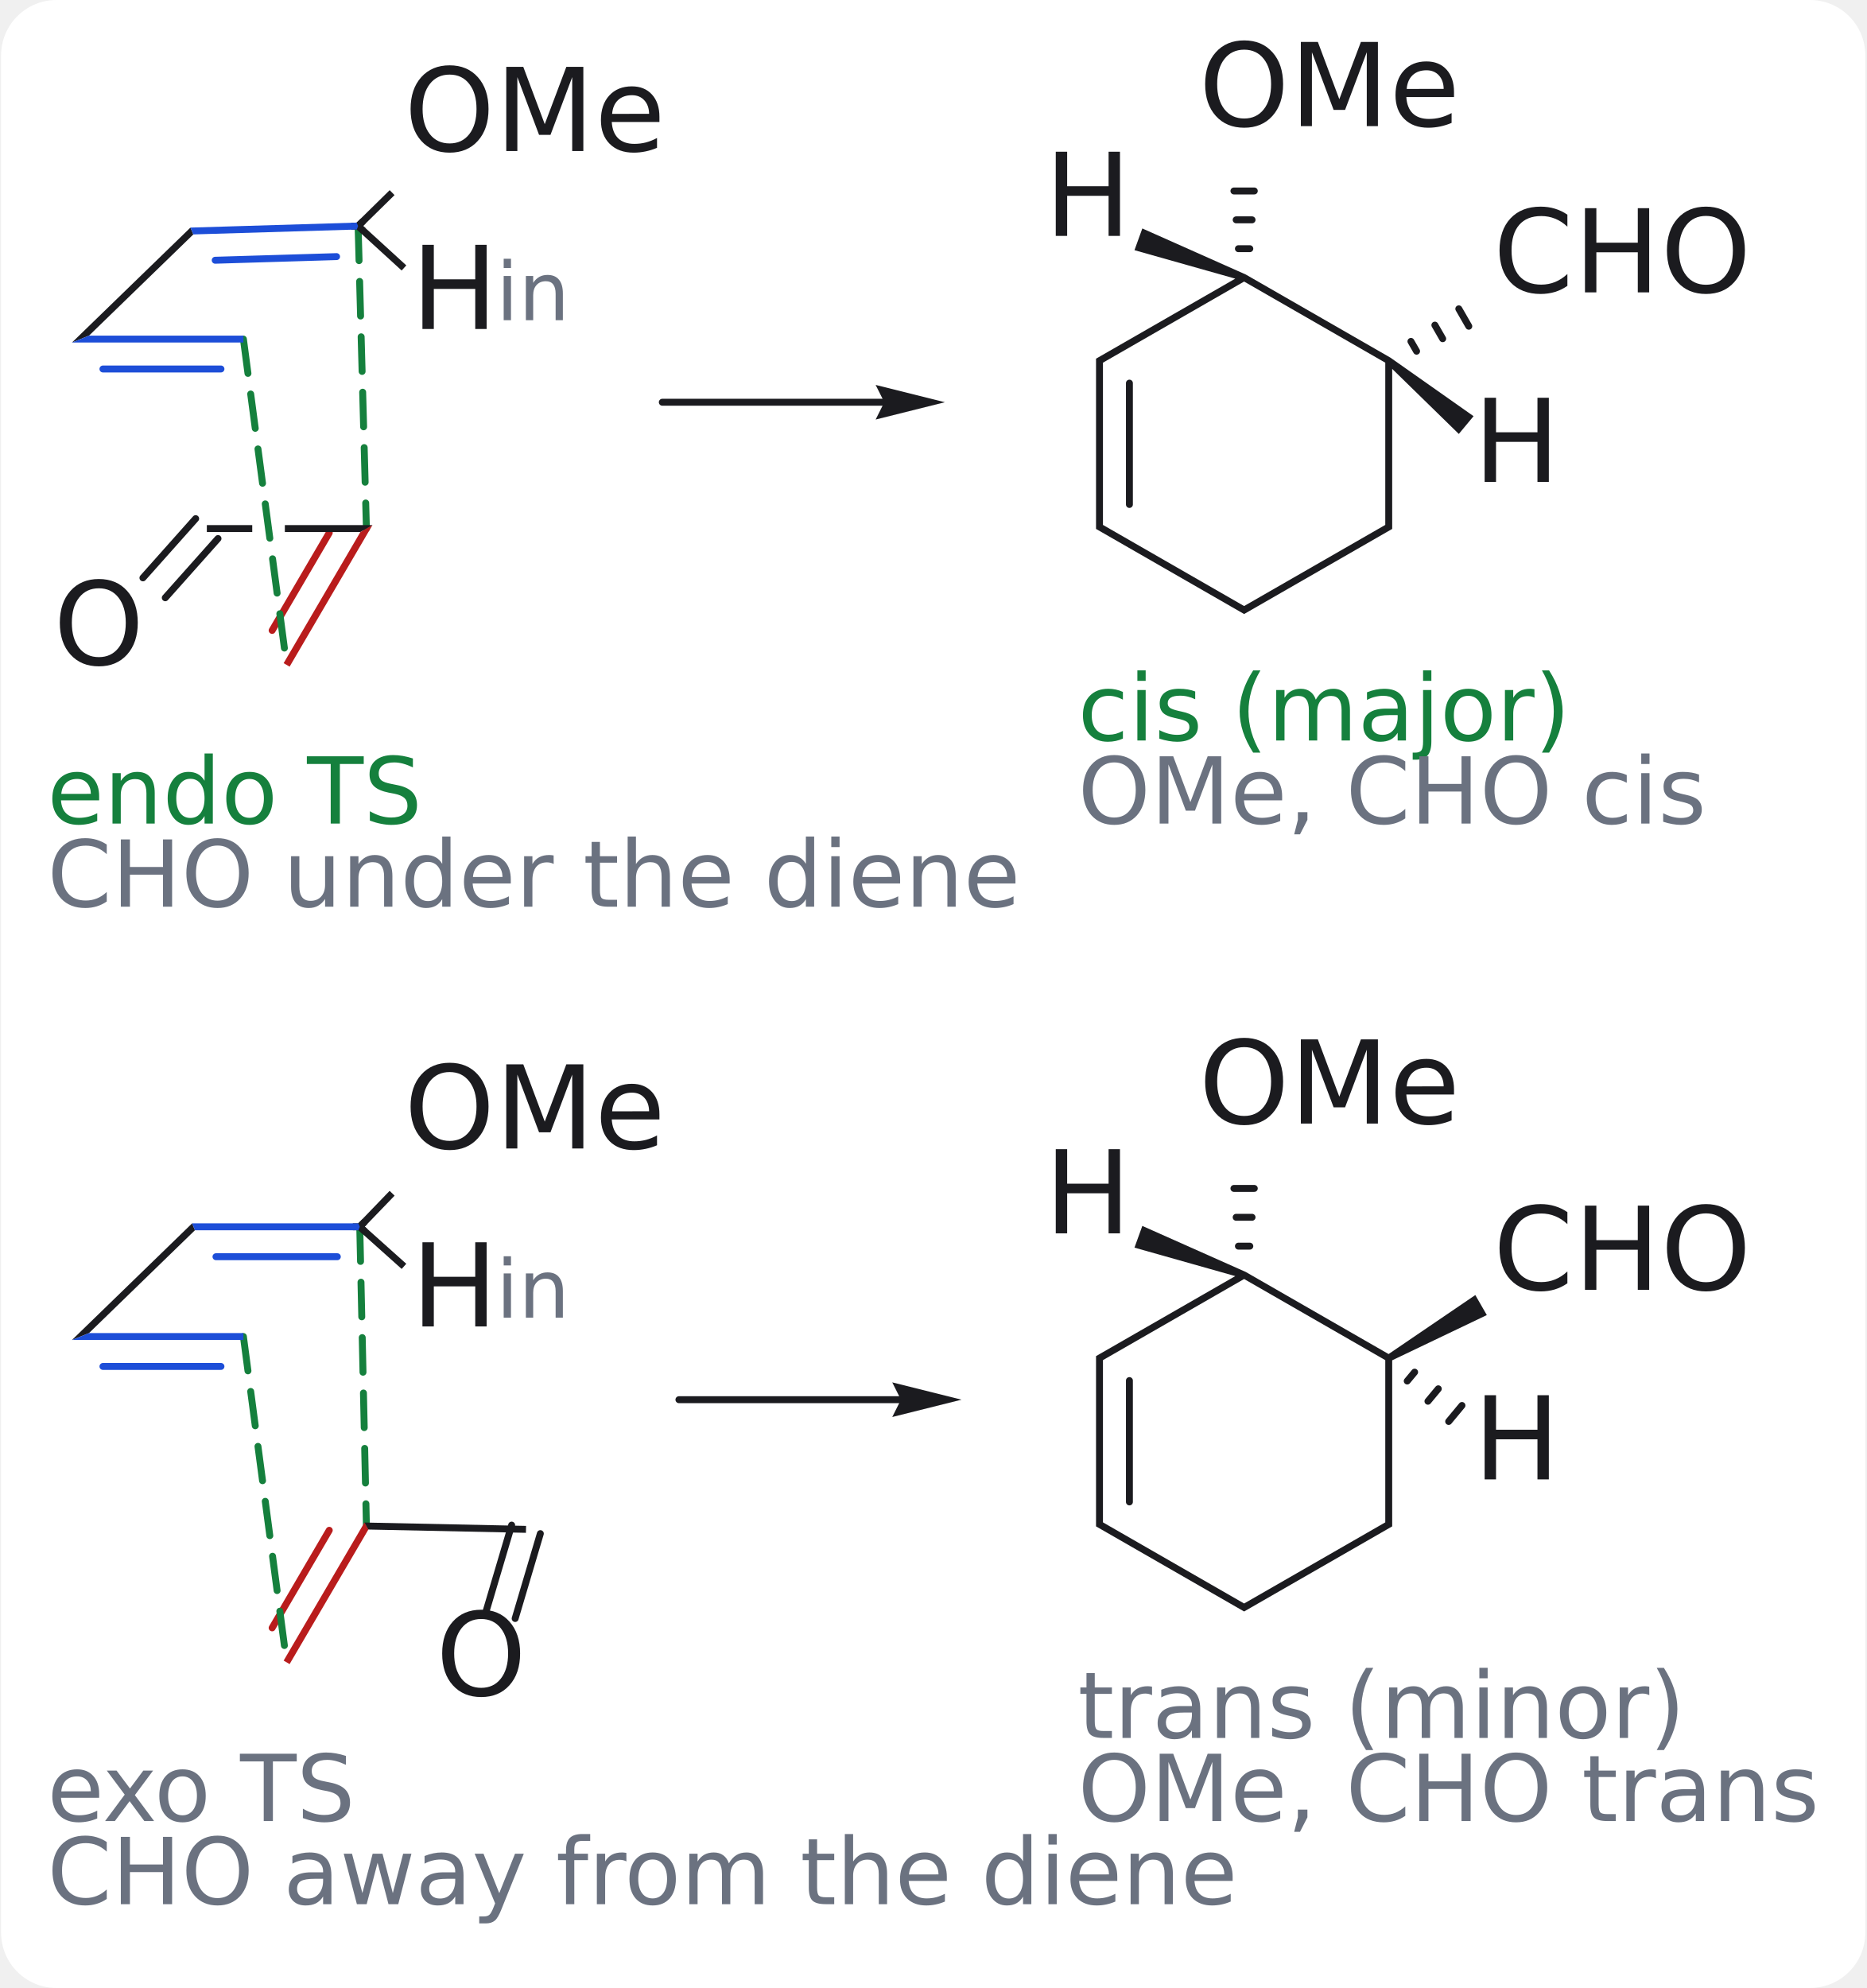
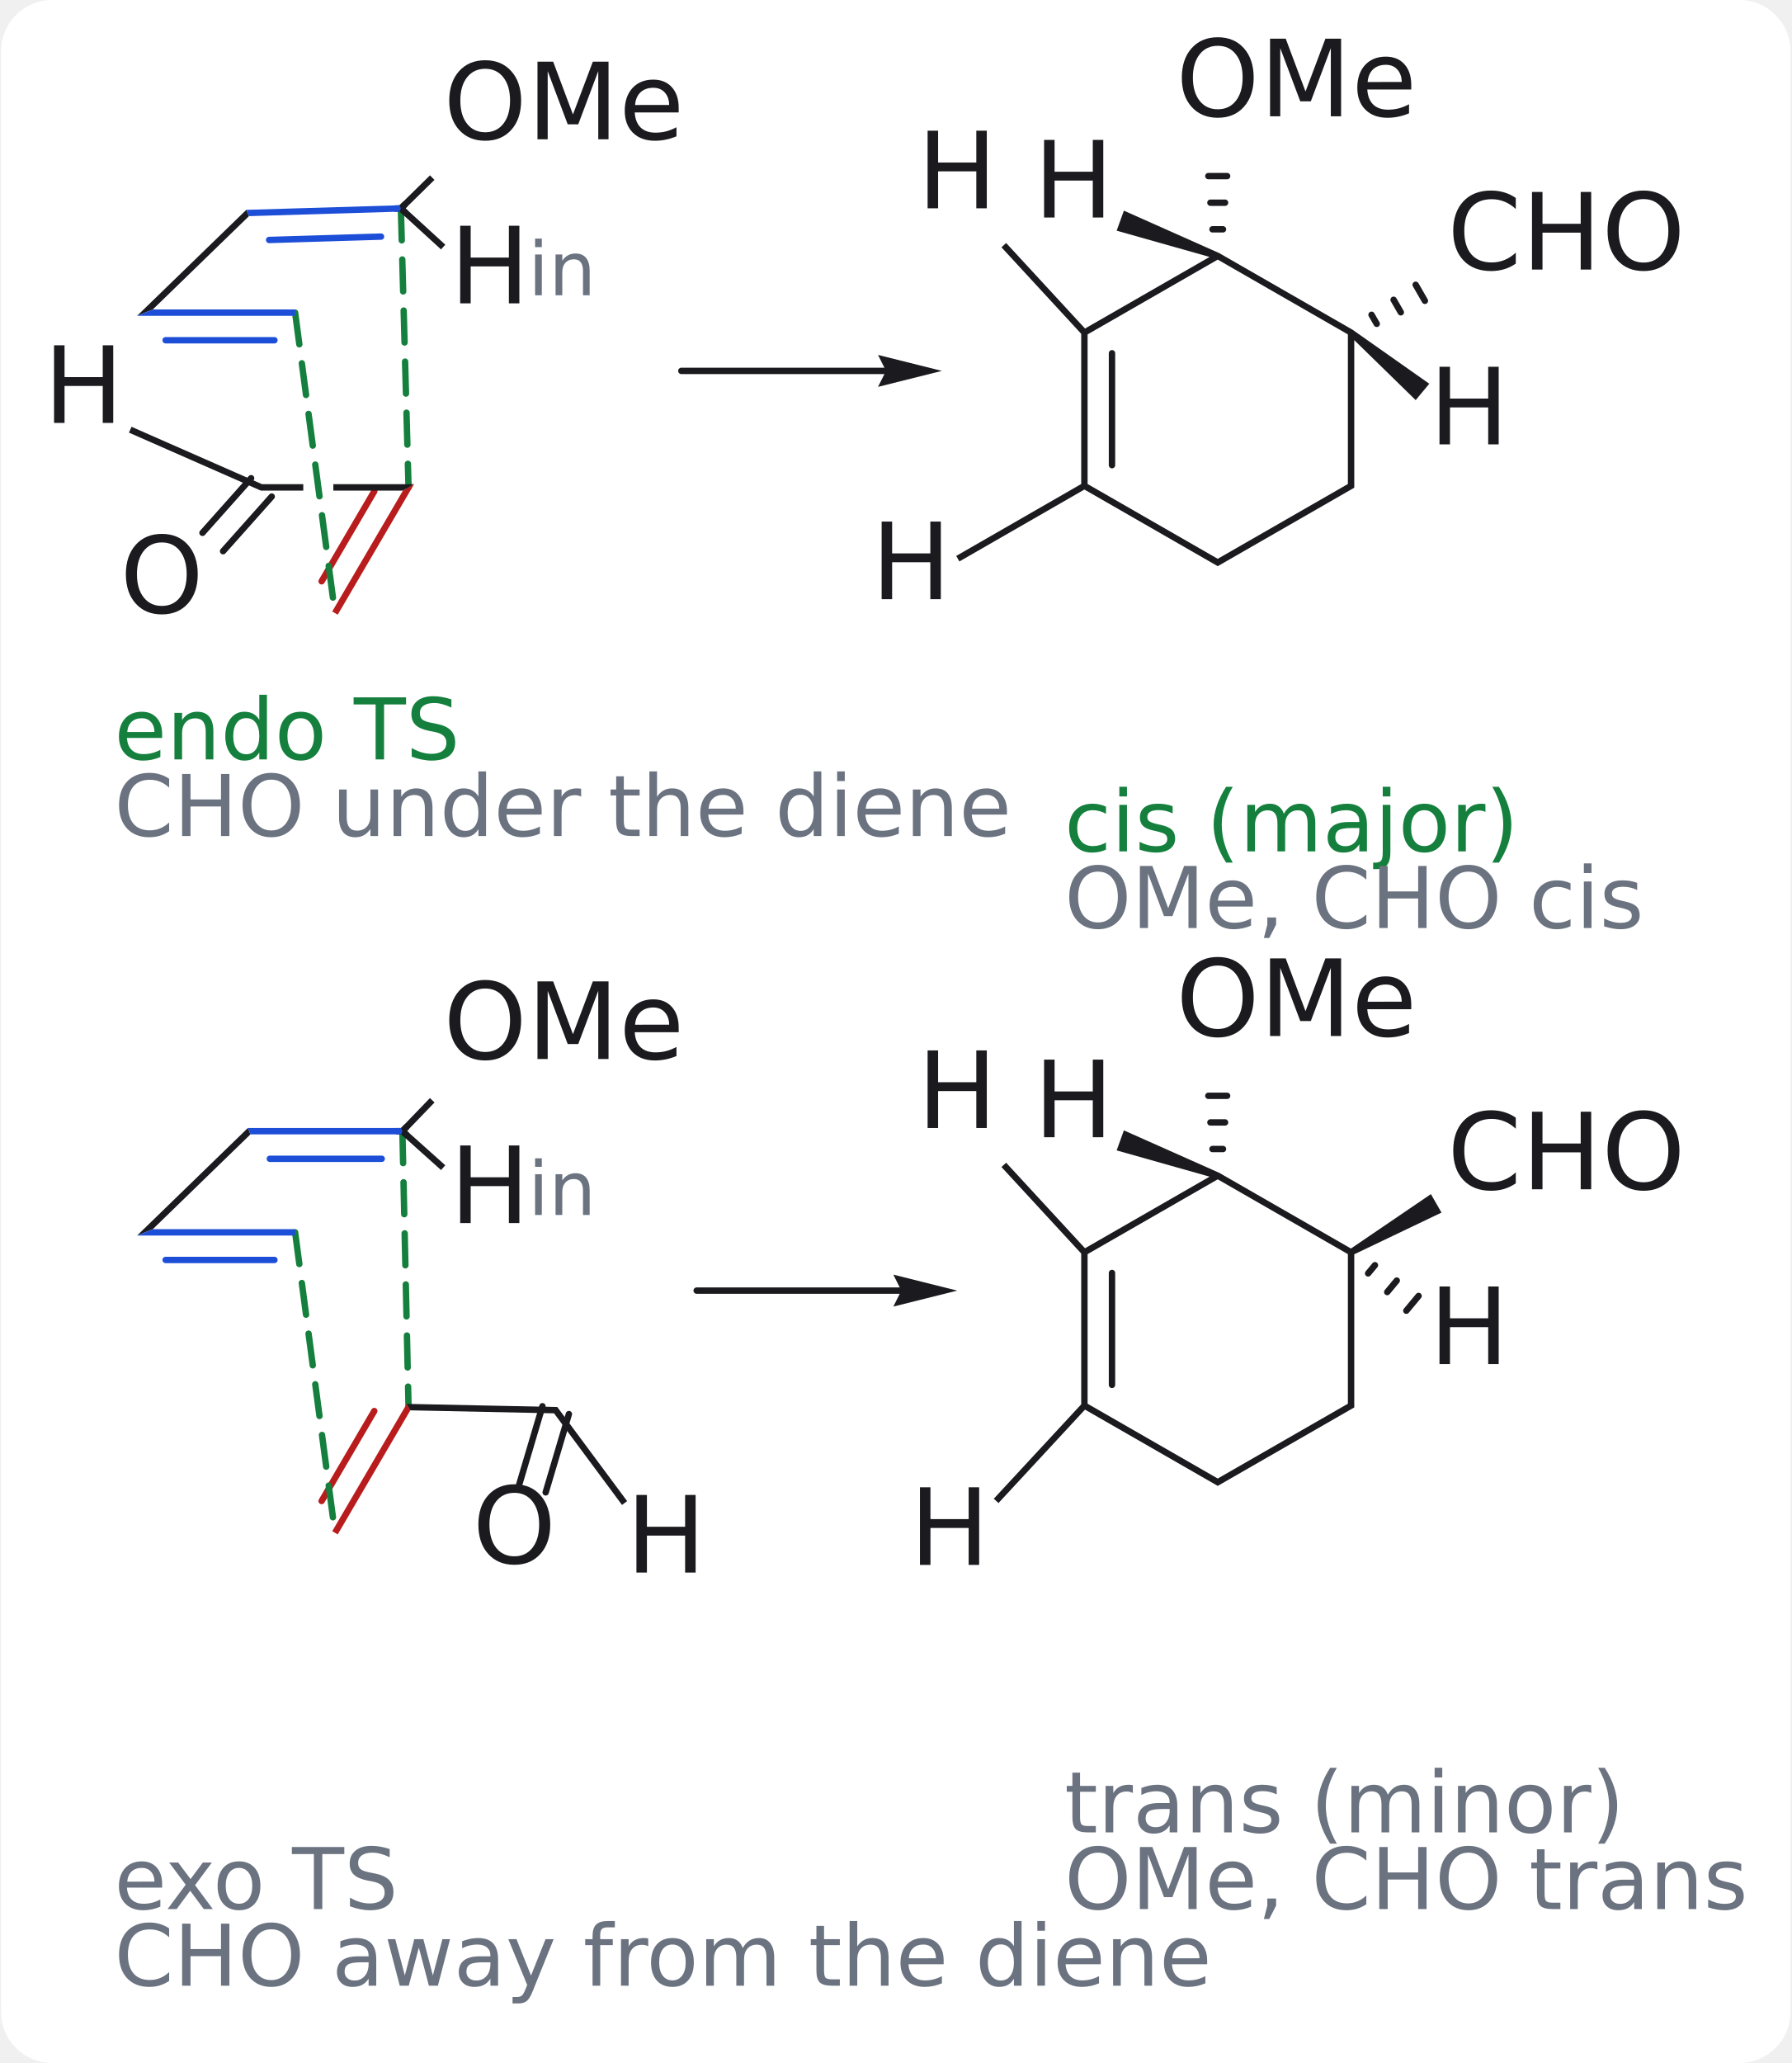
- <svg xmlns="http://www.w3.org/2000/svg" viewBox="-20.067 -61.723 471.027 502.256" width="292" height="311">
+ <svg xmlns="http://www.w3.org/2000/svg" viewBox="-39.433 -61.723 490.393 565.256" width="304" height="350">
  <style>.c-ink.fill{fill:#1b1b1f}.c-ink.stroke{stroke:#1b1b1f}.c-arrow.fill{fill:#c2410c}.c-arrow.stroke{stroke:#c2410c}.c-nu.fill{fill:#1d4ed8}.c-nu.stroke{stroke:#1d4ed8}.c-el.fill{fill:#b91c1c}.c-el.stroke{stroke:#b91c1c}.c-good.fill{fill:#15803d}.c-good.stroke{stroke:#15803d}.c-muted.fill{fill:#6b7280}.c-muted.stroke{stroke:#6b7280}.card{fill:#ffffff}@media (prefers-color-scheme: dark){.c-ink.fill{fill:#e6e6ea}.c-ink.stroke{stroke:#e6e6ea}.c-arrow.fill{fill:#ff9f5a}.c-arrow.stroke{stroke:#ff9f5a}.c-nu.fill{fill:#8ab4ff}.c-nu.stroke{stroke:#8ab4ff}.c-el.fill{fill:#ff8a8a}.c-el.stroke{stroke:#ff8a8a}.c-good.fill{fill:#6ee7a0}.c-good.stroke{stroke:#6ee7a0}.c-muted.fill{fill:#9ca3af}.c-muted.stroke{stroke:#9ca3af}.card{fill:#1e1e1e}}</style>
-   <rect class="card" x="-20.067" y="-61.723" width="471.027" height="502.256" rx="14" />
+   <rect class="card" x="-39.433" y="-61.723" width="490.393" height="565.256" rx="14" />
  <path class="c-nu stroke" d="M64.699 3.107 L34.034 4.027 " fill="none" stroke-width="1.75" stroke-linecap="round" stroke-linejoin="round" />
  <path class="c-nu stroke" d="M5.67 31.5 L35.49 31.5 " fill="none" stroke-width="1.75" stroke-linecap="round" stroke-linejoin="round" />
  <path class="c-el stroke" d="M62.851 72.894 L48.42 97.548 " fill="none" stroke-width="1.75" stroke-linecap="round" stroke-linejoin="round" />
  <line class="c-ink stroke" x1="34.743" y1="74.334" x2="21.42" y2="89.297" stroke-width="1.75" stroke-linecap="round" />
  <line class="c-ink stroke" x1="29.097" y1="69.306" x2="15.773" y2="84.27" stroke-width="1.75" stroke-linecap="round" />
  <path class="c-good stroke" d="M70.14 -4.62 L72.24 71.82 " fill="none" stroke-width="1.75" stroke-linecap="round" stroke-linejoin="round" stroke-dasharray="8.75 5.25" />
  <path class="c-good stroke" d="M41.16 23.94 L52.08 106.26 " fill="none" stroke-width="1.75" stroke-linecap="round" stroke-linejoin="round" stroke-dasharray="8.75 5.25" />
  <line class="c-ink stroke" x1="265.02" y1="65.73" x2="265.02" y2="35.07" stroke-width="1.75" stroke-linecap="round" />
  <line class="c-ink stroke" x1="295.441" y1="1.108" x2="292.559" y2="1.108" stroke-width="1.75" stroke-linecap="round" />
  <line class="c-ink stroke" x1="296.007" y1="-6.183" x2="291.993" y2="-6.183" stroke-width="1.75" stroke-linecap="round" />
  <line class="c-ink stroke" x1="296.573" y1="-13.475" x2="291.427" y2="-13.475" stroke-width="1.75" stroke-linecap="round" />
  <line class="c-ink stroke" x1="337.574" y1="27.005" x2="336.15" y2="24.528" stroke-width="1.75" stroke-linecap="round" />
  <line class="c-ink stroke" x1="344.171" y1="23.851" x2="342.197" y2="20.415" stroke-width="1.75" stroke-linecap="round" />
  <line class="c-ink stroke" x1="350.769" y1="20.698" x2="348.243" y2="16.302" stroke-width="1.75" stroke-linecap="round" />
  <path class="c-nu stroke" d="M64.89 255.78 L34.23 255.78 " fill="none" stroke-width="1.75" stroke-linecap="round" stroke-linejoin="round" />
  <path class="c-nu stroke" d="M5.67 283.5 L35.49 283.5 " fill="none" stroke-width="1.75" stroke-linecap="round" stroke-linejoin="round" />
  <path class="c-el stroke" d="M62.851 324.894 L48.42 349.548 " fill="none" stroke-width="1.75" stroke-linecap="round" stroke-linejoin="round" />
  <line class="c-ink stroke" x1="116.184" y1="325.735" x2="109.82" y2="347.183" stroke-width="1.75" stroke-linecap="round" />
  <line class="c-ink stroke" x1="108.936" y1="323.585" x2="102.253" y2="346.108" stroke-width="1.75" stroke-linecap="round" />
  <path class="c-good stroke" d="M70.56 248.22 L72.24 323.82 " fill="none" stroke-width="1.75" stroke-linecap="round" stroke-linejoin="round" stroke-dasharray="8.75 5.25" />
  <path class="c-good stroke" d="M41.16 275.94 L52.08 358.26 " fill="none" stroke-width="1.75" stroke-linecap="round" stroke-linejoin="round" stroke-dasharray="8.75 5.25" />
  <line class="c-ink stroke" x1="265.02" y1="317.73" x2="265.02" y2="287.07" stroke-width="1.75" stroke-linecap="round" />
  <line class="c-ink stroke" x1="295.441" y1="253.108" x2="292.559" y2="253.108" stroke-width="1.75" stroke-linecap="round" />
  <line class="c-ink stroke" x1="296.007" y1="245.817" x2="291.993" y2="245.817" stroke-width="1.75" stroke-linecap="round" />
  <line class="c-ink stroke" x1="296.573" y1="238.525" x2="291.427" y2="238.525" stroke-width="1.75" stroke-linecap="round" />
  <line class="c-ink stroke" x1="335.214" y1="287.184" x2="337.081" y2="284.938" stroke-width="1.75" stroke-linecap="round" />
  <line class="c-ink stroke" x1="340.448" y1="292.294" x2="343.062" y2="289.149" stroke-width="1.75" stroke-linecap="round" />
  <line class="c-ink stroke" x1="345.682" y1="297.405" x2="349.044" y2="293.36" stroke-width="1.75" stroke-linecap="round" />
  <path class="c-ink fill stroke" d="M69.771 -5.484 L68.365 -5.442 L68.417 -3.693 L69.812 -3.735 L70.14 -4.62 Z M71.412 -4.643 L72.037 -5.256 L70.811 -6.505 L69.771 -5.484 L70.14 -4.62 Z M69.812 -3.735 L70.878 -2.761 L72.058 -4.053 L71.412 -4.643 L70.14 -4.62 Z " stroke-width="0" stroke-linecap="round" stroke-linejoin="round" />
  <path class="c-ink fill stroke" d="M70.188 247.345 L68.81 247.345 L68.81 249.095 L70.226 249.095 L70.56 248.22 Z M71.82 248.174 L72.428 247.544 L71.168 246.329 L70.188 247.345 L70.56 248.22 Z M70.226 249.095 L71.306 250.061 L72.472 248.757 L71.82 248.174 L70.56 248.22 Z " stroke-width="0" stroke-linecap="round" stroke-linejoin="round" />
-   <path class="c-ink fill stroke" d="M27.774 -4.224 L-2.159 24.815 L2.159 23.065 L28.506 -2.496 Z M71.412 -4.643 L79.345 -12.432 L78.119 -13.681 L69.771 -5.484 L70.14 -4.62 Z M69.812 -3.735 L81.14 6.617 L82.32 5.325 L71.412 -4.643 L70.14 -4.62 Z M73.766 70.945 L51.631 70.945 L51.631 72.695 L70.714 72.695 Z M43.392 70.945 L31.92 70.945 L31.92 72.695 L43.392 72.695 Z M294 9.409 L329.665 29.906 L330.54 29.4 L331.016 28.664 L294.395 7.618 L294 8.4 Z M329.665 29.906 L329.665 70.894 L331.415 71.906 L331.415 31.388 L330.54 29.4 Z M329.665 70.894 L294 91.391 L294 93.409 L331.415 71.906 Z M294 91.391 L258.335 70.894 L256.585 71.906 L294 93.409 Z M258.335 70.894 L258.335 29.906 L256.585 28.894 L256.585 71.906 Z M258.335 29.906 L294 9.409 L294 8.4 L291.82 8.644 L256.585 28.894 Z M294.416 7.63 L268.282 -4.004 L266.298 1.482 L291.765 8.675 L294 8.4 Z M331.415 31.474 L348.246 47.909 L351.974 43.423 L330.984 28.646 L330.54 29.4 Z M28.205 247.345 L-2.158 276.815 L2.158 275.065 L28.915 249.095 Z M71.82 248.174 L79.362 240.352 L78.103 239.138 L70.188 247.345 L70.56 248.22 Z M70.226 249.095 L81.146 258.866 L82.313 257.562 L71.82 248.174 L70.56 248.22 Z M72.736 324.706 L112.542 325.535 L112.578 323.785 L71.744 322.934 Z M294 261.409 L329.665 281.906 L330.54 281.4 L330.516 280.377 L294.395 259.618 L294 260.4 Z M329.665 281.906 L329.665 322.894 L331.415 323.906 L331.415 281.934 L330.54 281.4 Z M329.665 322.894 L294 343.391 L294 345.409 L331.415 323.906 Z M294 343.391 L258.335 322.894 L256.585 323.906 L294 345.409 Z M258.335 322.894 L258.335 281.906 L256.585 280.894 L256.585 323.906 Z M258.335 281.906 L294 261.409 L294 260.4 L291.82 260.644 L256.585 280.894 Z M294.416 259.63 L268.282 247.996 L266.298 253.482 L291.765 260.675 L294 260.4 Z M331.415 281.949 L355.322 270.522 L352.415 265.464 L330.503 280.37 L330.54 281.4 Z " stroke-width="0" stroke-linecap="round" stroke-linejoin="round" />
+   <path class="c-ink fill stroke" d="M27.774 -4.224 L-2.159 24.815 L2.159 23.065 L28.506 -2.496 Z M71.412 -4.643 L79.345 -12.432 L78.119 -13.681 L69.771 -5.484 L70.14 -4.62 Z M69.812 -3.735 L81.14 6.617 L82.32 5.325 L71.412 -4.643 L70.14 -4.62 Z M73.766 70.945 L51.631 70.945 L51.631 72.695 L70.714 72.695 Z M43.392 70.945 L32.104 70.945 L31.736 72.695 L43.392 72.695 Z M294 9.409 L329.665 29.906 L330.54 29.4 L331.016 28.664 L294.395 7.618 L294 8.4 Z M329.665 29.906 L329.665 70.894 L331.415 71.906 L331.415 31.388 L330.54 29.4 Z M329.665 70.894 L294 91.391 L294 93.409 L331.415 71.906 Z M294 91.391 L258.335 70.894 L257.46 71.4 L257.46 72.409 L294 93.409 Z M258.335 70.894 L258.335 29.906 L257.46 29.4 L256.585 29.742 L256.585 70.894 L257.46 71.4 Z M258.335 29.906 L294 9.409 L294 8.4 L291.82 8.644 L257.63 28.293 L257.46 29.4 Z M294.416 7.63 L268.282 -4.004 L266.298 1.482 L291.765 8.675 L294 8.4 Z M331.415 31.474 L348.246 47.909 L351.974 43.423 L330.984 28.646 L330.54 29.4 Z M28.205 247.345 L-2.158 276.815 L2.158 275.065 L28.915 249.095 Z M71.82 248.174 L79.362 240.352 L78.103 239.138 L70.188 247.345 L70.56 248.22 Z M70.226 249.095 L81.146 258.866 L82.313 257.562 L71.82 248.174 L70.56 248.22 Z M72.736 324.706 L112.113 325.526 L113.007 323.794 L71.744 322.934 Z M294 261.409 L329.665 281.906 L330.54 281.4 L330.516 280.377 L294.395 259.618 L294 260.4 Z M329.665 281.906 L329.665 322.894 L331.415 323.906 L331.415 281.934 L330.54 281.4 Z M329.665 322.894 L294 343.391 L294 345.409 L331.415 323.906 Z M294 343.391 L258.335 322.894 L257.46 323.4 L257.628 324.506 L294 345.409 Z M258.335 322.894 L258.335 281.906 L257.46 281.4 L256.585 281.742 L256.585 323.057 L257.46 323.4 Z M258.335 281.906 L294 261.409 L294 260.4 L291.82 260.644 L257.63 280.293 L257.46 281.4 Z M294.416 259.63 L268.282 247.996 L266.298 253.482 L291.765 260.675 L294 260.4 Z M331.415 281.949 L355.322 270.522 L352.415 265.464 L330.503 280.37 L330.54 281.4 Z M32.104 70.945 L-3.678 55.213 L-4.382 56.815 L31.736 72.695 Z M256.585 70.894 L222.334 90.596 L223.206 92.113 L257.46 72.409 L257.46 71.4 Z M257.63 28.293 L236.013 4.854 L234.727 6.04 L256.585 29.742 L257.46 29.4 Z M112.113 325.526 L130.742 350.624 L132.147 349.58 L113.007 323.794 Z M256.585 323.057 L232.628 348.92 L233.912 350.109 L257.628 324.506 L257.46 323.4 Z M257.63 280.293 L236.013 256.854 L234.727 258.04 L256.585 281.742 L257.46 281.4 Z " stroke-width="0" stroke-linecap="round" stroke-linejoin="round" />
  <path class="c-nu fill stroke" d="M69.771 -5.484 L27.774 -4.224 L28.506 -2.496 L69.812 -3.735 L70.14 -4.62 Z M-2.159 24.815 L41.16 24.815 L41.16 23.065 L2.159 23.065 Z M70.188 247.345 L28.205 247.345 L28.915 249.095 L70.226 249.095 L70.56 248.22 Z M-2.158 276.815 L41.16 276.815 L41.16 275.065 L2.158 275.065 Z " stroke-width="0" stroke-linecap="round" stroke-linejoin="round" />
  <path class="c-el fill stroke" d="M70.714 72.695 L51.325 105.818 L52.835 106.702 L73.766 70.945 Z M71.744 322.934 L51.325 357.818 L52.835 358.702 L72.736 324.706 Z " stroke-width="0" stroke-linecap="round" stroke-linejoin="round" />
-   <text class="c-ink fill" xml:space="preserve" x="81.761" y="-43.756" font-family="DejaVu Sans" font-size="29.167" font-weight="normal" font-style="normal" text-decoration="none" dominant-baseline="text-before-edge">OMe</text>
-   <text class="c-ink fill" xml:space="preserve" x="83.534" y="1.198" font-family="DejaVu Sans" font-size="29.167" font-weight="normal" font-style="normal" text-decoration="none" dominant-baseline="text-before-edge">H</text>
-   <text class="c-ink fill" xml:space="preserve" x="-6.859" y="86.024" font-family="DejaVu Sans" font-size="29.167" font-weight="normal" font-style="normal" text-decoration="none" dominant-baseline="text-before-edge">O</text>
-   <text class="c-ink fill" xml:space="preserve" x="282.521" y="-50.056" font-family="DejaVu Sans" font-size="29.167" font-weight="normal" font-style="normal" text-decoration="none" dominant-baseline="text-before-edge">OMe</text>
-   <text class="c-ink fill" xml:space="preserve" x="243.554" y="-22.322" font-family="DejaVu Sans" font-size="29.167" font-weight="normal" font-style="normal" text-decoration="none" dominant-baseline="text-before-edge">H</text>
-   <text class="c-ink fill" xml:space="preserve" x="356.897" y="-8.056" font-family="DejaVu Sans" font-size="29.167" font-weight="normal" font-style="normal" text-decoration="none" dominant-baseline="text-before-edge">CHO</text>
-   <text class="c-ink fill" xml:space="preserve" x="351.914" y="39.838" font-family="DejaVu Sans" font-size="29.167" font-weight="normal" font-style="normal" text-decoration="none" dominant-baseline="text-before-edge">H</text>
-   <text class="c-ink fill" xml:space="preserve" x="81.761" y="208.244" font-family="DejaVu Sans" font-size="29.167" font-weight="normal" font-style="normal" text-decoration="none" dominant-baseline="text-before-edge">OMe</text>
-   <text class="c-ink fill" xml:space="preserve" x="83.534" y="253.198" font-family="DejaVu Sans" font-size="29.167" font-weight="normal" font-style="normal" text-decoration="none" dominant-baseline="text-before-edge">H</text>
-   <text class="c-ink fill" xml:space="preserve" x="89.741" y="346.424" font-family="DejaVu Sans" font-size="29.167" font-weight="normal" font-style="normal" text-decoration="none" dominant-baseline="text-before-edge">O</text>
-   <text class="c-ink fill" xml:space="preserve" x="282.521" y="201.944" font-family="DejaVu Sans" font-size="29.167" font-weight="normal" font-style="normal" text-decoration="none" dominant-baseline="text-before-edge">OMe</text>
-   <text class="c-ink fill" xml:space="preserve" x="243.554" y="229.678" font-family="DejaVu Sans" font-size="29.167" font-weight="normal" font-style="normal" text-decoration="none" dominant-baseline="text-before-edge">H</text>
-   <text class="c-ink fill" xml:space="preserve" x="356.897" y="243.944" font-family="DejaVu Sans" font-size="29.167" font-weight="normal" font-style="normal" text-decoration="none" dominant-baseline="text-before-edge">CHO</text>
-   <text class="c-ink fill" xml:space="preserve" x="351.914" y="291.838" font-family="DejaVu Sans" font-size="29.167" font-weight="normal" font-style="normal" text-decoration="none" dominant-baseline="text-before-edge">H</text>
+   <text class="c-ink fill" xml:space="preserve" x="81.761" y="-43.756" font-family="DejaVu Sans, Noto Sans CJK KR, Noto Sans CJK JP, sans-serif" font-size="29.167" font-weight="normal" font-style="normal" text-decoration="none" dominant-baseline="text-before-edge">OMe</text>
+   <text class="c-ink fill" xml:space="preserve" x="83.534" y="1.198" font-family="DejaVu Sans, Noto Sans CJK KR, Noto Sans CJK JP, sans-serif" font-size="29.167" font-weight="normal" font-style="normal" text-decoration="none" dominant-baseline="text-before-edge">H</text>
+   <text class="c-ink fill" xml:space="preserve" x="-6.859" y="86.024" font-family="DejaVu Sans, Noto Sans CJK KR, Noto Sans CJK JP, sans-serif" font-size="29.167" font-weight="normal" font-style="normal" text-decoration="none" dominant-baseline="text-before-edge">O</text>
+   <text class="c-ink fill" xml:space="preserve" x="282.521" y="-50.056" font-family="DejaVu Sans, Noto Sans CJK KR, Noto Sans CJK JP, sans-serif" font-size="29.167" font-weight="normal" font-style="normal" text-decoration="none" dominant-baseline="text-before-edge">OMe</text>
+   <text class="c-ink fill" xml:space="preserve" x="243.554" y="-22.322" font-family="DejaVu Sans, Noto Sans CJK KR, Noto Sans CJK JP, sans-serif" font-size="29.167" font-weight="normal" font-style="normal" text-decoration="none" dominant-baseline="text-before-edge">H</text>
+   <text class="c-ink fill" xml:space="preserve" x="356.897" y="-8.056" font-family="DejaVu Sans, Noto Sans CJK KR, Noto Sans CJK JP, sans-serif" font-size="29.167" font-weight="normal" font-style="normal" text-decoration="none" dominant-baseline="text-before-edge">CHO</text>
+   <text class="c-ink fill" xml:space="preserve" x="351.914" y="39.838" font-family="DejaVu Sans, Noto Sans CJK KR, Noto Sans CJK JP, sans-serif" font-size="29.167" font-weight="normal" font-style="normal" text-decoration="none" dominant-baseline="text-before-edge">H</text>
+   <text class="c-ink fill" xml:space="preserve" x="81.761" y="208.244" font-family="DejaVu Sans, Noto Sans CJK KR, Noto Sans CJK JP, sans-serif" font-size="29.167" font-weight="normal" font-style="normal" text-decoration="none" dominant-baseline="text-before-edge">OMe</text>
+   <text class="c-ink fill" xml:space="preserve" x="83.534" y="253.198" font-family="DejaVu Sans, Noto Sans CJK KR, Noto Sans CJK JP, sans-serif" font-size="29.167" font-weight="normal" font-style="normal" text-decoration="none" dominant-baseline="text-before-edge">H</text>
+   <text class="c-ink fill" xml:space="preserve" x="89.741" y="346.424" font-family="DejaVu Sans, Noto Sans CJK KR, Noto Sans CJK JP, sans-serif" font-size="29.167" font-weight="normal" font-style="normal" text-decoration="none" dominant-baseline="text-before-edge">O</text>
+   <text class="c-ink fill" xml:space="preserve" x="282.521" y="201.944" font-family="DejaVu Sans, Noto Sans CJK KR, Noto Sans CJK JP, sans-serif" font-size="29.167" font-weight="normal" font-style="normal" text-decoration="none" dominant-baseline="text-before-edge">OMe</text>
+   <text class="c-ink fill" xml:space="preserve" x="243.554" y="229.678" font-family="DejaVu Sans, Noto Sans CJK KR, Noto Sans CJK JP, sans-serif" font-size="29.167" font-weight="normal" font-style="normal" text-decoration="none" dominant-baseline="text-before-edge">H</text>
+   <text class="c-ink fill" xml:space="preserve" x="356.897" y="243.944" font-family="DejaVu Sans, Noto Sans CJK KR, Noto Sans CJK JP, sans-serif" font-size="29.167" font-weight="normal" font-style="normal" text-decoration="none" dominant-baseline="text-before-edge">CHO</text>
+   <text class="c-ink fill" xml:space="preserve" x="351.914" y="291.838" font-family="DejaVu Sans, Noto Sans CJK KR, Noto Sans CJK JP, sans-serif" font-size="29.167" font-weight="normal" font-style="normal" text-decoration="none" dominant-baseline="text-before-edge">H</text>
+   <text class="c-ink fill" xml:space="preserve" x="-27.766" y="33.958" font-family="DejaVu Sans, Noto Sans CJK KR, Noto Sans CJK JP, sans-serif" font-size="29.167" font-weight="normal" font-style="normal" text-decoration="none" dominant-baseline="text-before-edge">H</text>
+   <text class="c-ink fill" xml:space="preserve" x="199.034" y="82.258" font-family="DejaVu Sans, Noto Sans CJK KR, Noto Sans CJK JP, sans-serif" font-size="29.167" font-weight="normal" font-style="normal" text-decoration="none" dominant-baseline="text-before-edge">H</text>
+   <text class="c-ink fill" xml:space="preserve" x="211.634" y="-24.842" font-family="DejaVu Sans, Noto Sans CJK KR, Noto Sans CJK JP, sans-serif" font-size="29.167" font-weight="normal" font-style="normal" text-decoration="none" dominant-baseline="text-before-edge">H</text>
+   <text class="c-ink fill" xml:space="preserve" x="131.834" y="348.958" font-family="DejaVu Sans, Noto Sans CJK KR, Noto Sans CJK JP, sans-serif" font-size="29.167" font-weight="normal" font-style="normal" text-decoration="none" dominant-baseline="text-before-edge">H</text>
+   <text class="c-ink fill" xml:space="preserve" x="209.534" y="346.858" font-family="DejaVu Sans, Noto Sans CJK KR, Noto Sans CJK JP, sans-serif" font-size="29.167" font-weight="normal" font-style="normal" text-decoration="none" dominant-baseline="text-before-edge">H</text>
+   <text class="c-ink fill" xml:space="preserve" x="211.634" y="227.158" font-family="DejaVu Sans, Noto Sans CJK KR, Noto Sans CJK JP, sans-serif" font-size="29.167" font-weight="normal" font-style="normal" text-decoration="none" dominant-baseline="text-before-edge">H</text>
  <path class="c-ink stroke" d="M147 39.9 L214.025 39.9 " fill="none" stroke-width="1.75" stroke-linecap="round" stroke-linejoin="round" />
  <path class="c-ink fill stroke" d="M218.4 39.9 L200.9 35.525 L203.088 39.9 L200.9 44.275 Z " stroke-width="0" stroke-linecap="round" stroke-linejoin="round" />
  <path class="c-ink stroke" d="M151.2 291.9 L218.225 291.9 " fill="none" stroke-width="1.75" stroke-linecap="round" stroke-linejoin="round" />
  <path class="c-ink fill stroke" d="M222.6 291.9 L205.1 287.525 L207.287 291.9 L205.1 296.275 Z " stroke-width="0" stroke-linecap="round" stroke-linejoin="round" />
-   <text class="c-muted fill" xml:space="preserve" x="105" y="5.04" font-family="DejaVu Sans" font-size="20.417" font-weight="normal" font-style="normal" text-decoration="none" dominant-baseline="text-before-edge">in</text>
-   <text class="c-muted fill" xml:space="preserve" x="105" y="257.04" font-family="DejaVu Sans" font-size="20.417" font-weight="normal" font-style="normal" text-decoration="none" dominant-baseline="text-before-edge">in</text>
-   <text class="c-good fill" xml:space="preserve" x="-8.4" y="130.2" font-family="DejaVu Sans" font-size="23.333" font-weight="normal" font-style="normal" text-decoration="none" dominant-baseline="text-before-edge">endo TS</text>
-   <text class="c-muted fill" xml:space="preserve" x="-8.4" y="151.2" font-family="DejaVu Sans" font-size="23.333" font-weight="normal" font-style="normal" text-decoration="none" dominant-baseline="text-before-edge">CHO under the diene</text>
-   <text class="c-good fill" xml:space="preserve" x="252" y="109.2" font-family="DejaVu Sans" font-size="23.333" font-weight="normal" font-style="normal" text-decoration="none" dominant-baseline="text-before-edge">cis (major)</text>
-   <text class="c-muted fill" xml:space="preserve" x="252" y="130.2" font-family="DejaVu Sans" font-size="23.333" font-weight="normal" font-style="normal" text-decoration="none" dominant-baseline="text-before-edge">OMe, CHO cis</text>
-   <text class="c-muted fill" xml:space="preserve" x="-8.4" y="382.2" font-family="DejaVu Sans" font-size="23.333" font-weight="normal" font-style="normal" text-decoration="none" dominant-baseline="text-before-edge">exo TS</text>
-   <text class="c-muted fill" xml:space="preserve" x="-8.4" y="403.2" font-family="DejaVu Sans" font-size="23.333" font-weight="normal" font-style="normal" text-decoration="none" dominant-baseline="text-before-edge">CHO away from the diene</text>
-   <text class="c-muted fill" xml:space="preserve" x="252" y="361.2" font-family="DejaVu Sans" font-size="23.333" font-weight="normal" font-style="normal" text-decoration="none" dominant-baseline="text-before-edge">trans (minor)</text>
-   <text class="c-muted fill" xml:space="preserve" x="252" y="382.2" font-family="DejaVu Sans" font-size="23.333" font-weight="normal" font-style="normal" text-decoration="none" dominant-baseline="text-before-edge">OMe, CHO trans</text>
+   <text class="c-muted fill" xml:space="preserve" x="105" y="5.04" font-family="DejaVu Sans, Noto Sans CJK KR, Noto Sans CJK JP, sans-serif" font-size="20.417" font-weight="normal" font-style="normal" text-decoration="none" dominant-baseline="text-before-edge">in</text>
+   <text class="c-muted fill" xml:space="preserve" x="105" y="257.04" font-family="DejaVu Sans, Noto Sans CJK KR, Noto Sans CJK JP, sans-serif" font-size="20.417" font-weight="normal" font-style="normal" text-decoration="none" dominant-baseline="text-before-edge">in</text>
+   <text class="c-good fill" xml:space="preserve" x="-8.4" y="130.2" font-family="DejaVu Sans, Noto Sans CJK KR, Noto Sans CJK JP, sans-serif" font-size="23.333" font-weight="normal" font-style="normal" text-decoration="none" dominant-baseline="text-before-edge">endo TS</text>
+   <text class="c-muted fill" xml:space="preserve" x="-8.4" y="151.2" font-family="DejaVu Sans, Noto Sans CJK KR, Noto Sans CJK JP, sans-serif" font-size="23.333" font-weight="normal" font-style="normal" text-decoration="none" dominant-baseline="text-before-edge">CHO under the diene</text>
+   <text class="c-good fill" xml:space="preserve" x="252" y="155.4" font-family="DejaVu Sans, Noto Sans CJK KR, Noto Sans CJK JP, sans-serif" font-size="23.333" font-weight="normal" font-style="normal" text-decoration="none" dominant-baseline="text-before-edge">cis (major)</text>
+   <text class="c-muted fill" xml:space="preserve" x="252" y="176.4" font-family="DejaVu Sans, Noto Sans CJK KR, Noto Sans CJK JP, sans-serif" font-size="23.333" font-weight="normal" font-style="normal" text-decoration="none" dominant-baseline="text-before-edge">OMe, CHO cis</text>
+   <text class="c-muted fill" xml:space="preserve" x="-8.4" y="445.2" font-family="DejaVu Sans, Noto Sans CJK KR, Noto Sans CJK JP, sans-serif" font-size="23.333" font-weight="normal" font-style="normal" text-decoration="none" dominant-baseline="text-before-edge">exo TS</text>
+   <text class="c-muted fill" xml:space="preserve" x="-8.4" y="466.2" font-family="DejaVu Sans, Noto Sans CJK KR, Noto Sans CJK JP, sans-serif" font-size="23.333" font-weight="normal" font-style="normal" text-decoration="none" dominant-baseline="text-before-edge">CHO away from the diene</text>
+   <text class="c-muted fill" xml:space="preserve" x="252" y="424.2" font-family="DejaVu Sans, Noto Sans CJK KR, Noto Sans CJK JP, sans-serif" font-size="23.333" font-weight="normal" font-style="normal" text-decoration="none" dominant-baseline="text-before-edge">trans (minor)</text>
+   <text class="c-muted fill" xml:space="preserve" x="252" y="445.2" font-family="DejaVu Sans, Noto Sans CJK KR, Noto Sans CJK JP, sans-serif" font-size="23.333" font-weight="normal" font-style="normal" text-decoration="none" dominant-baseline="text-before-edge">OMe, CHO trans</text>
</svg>
